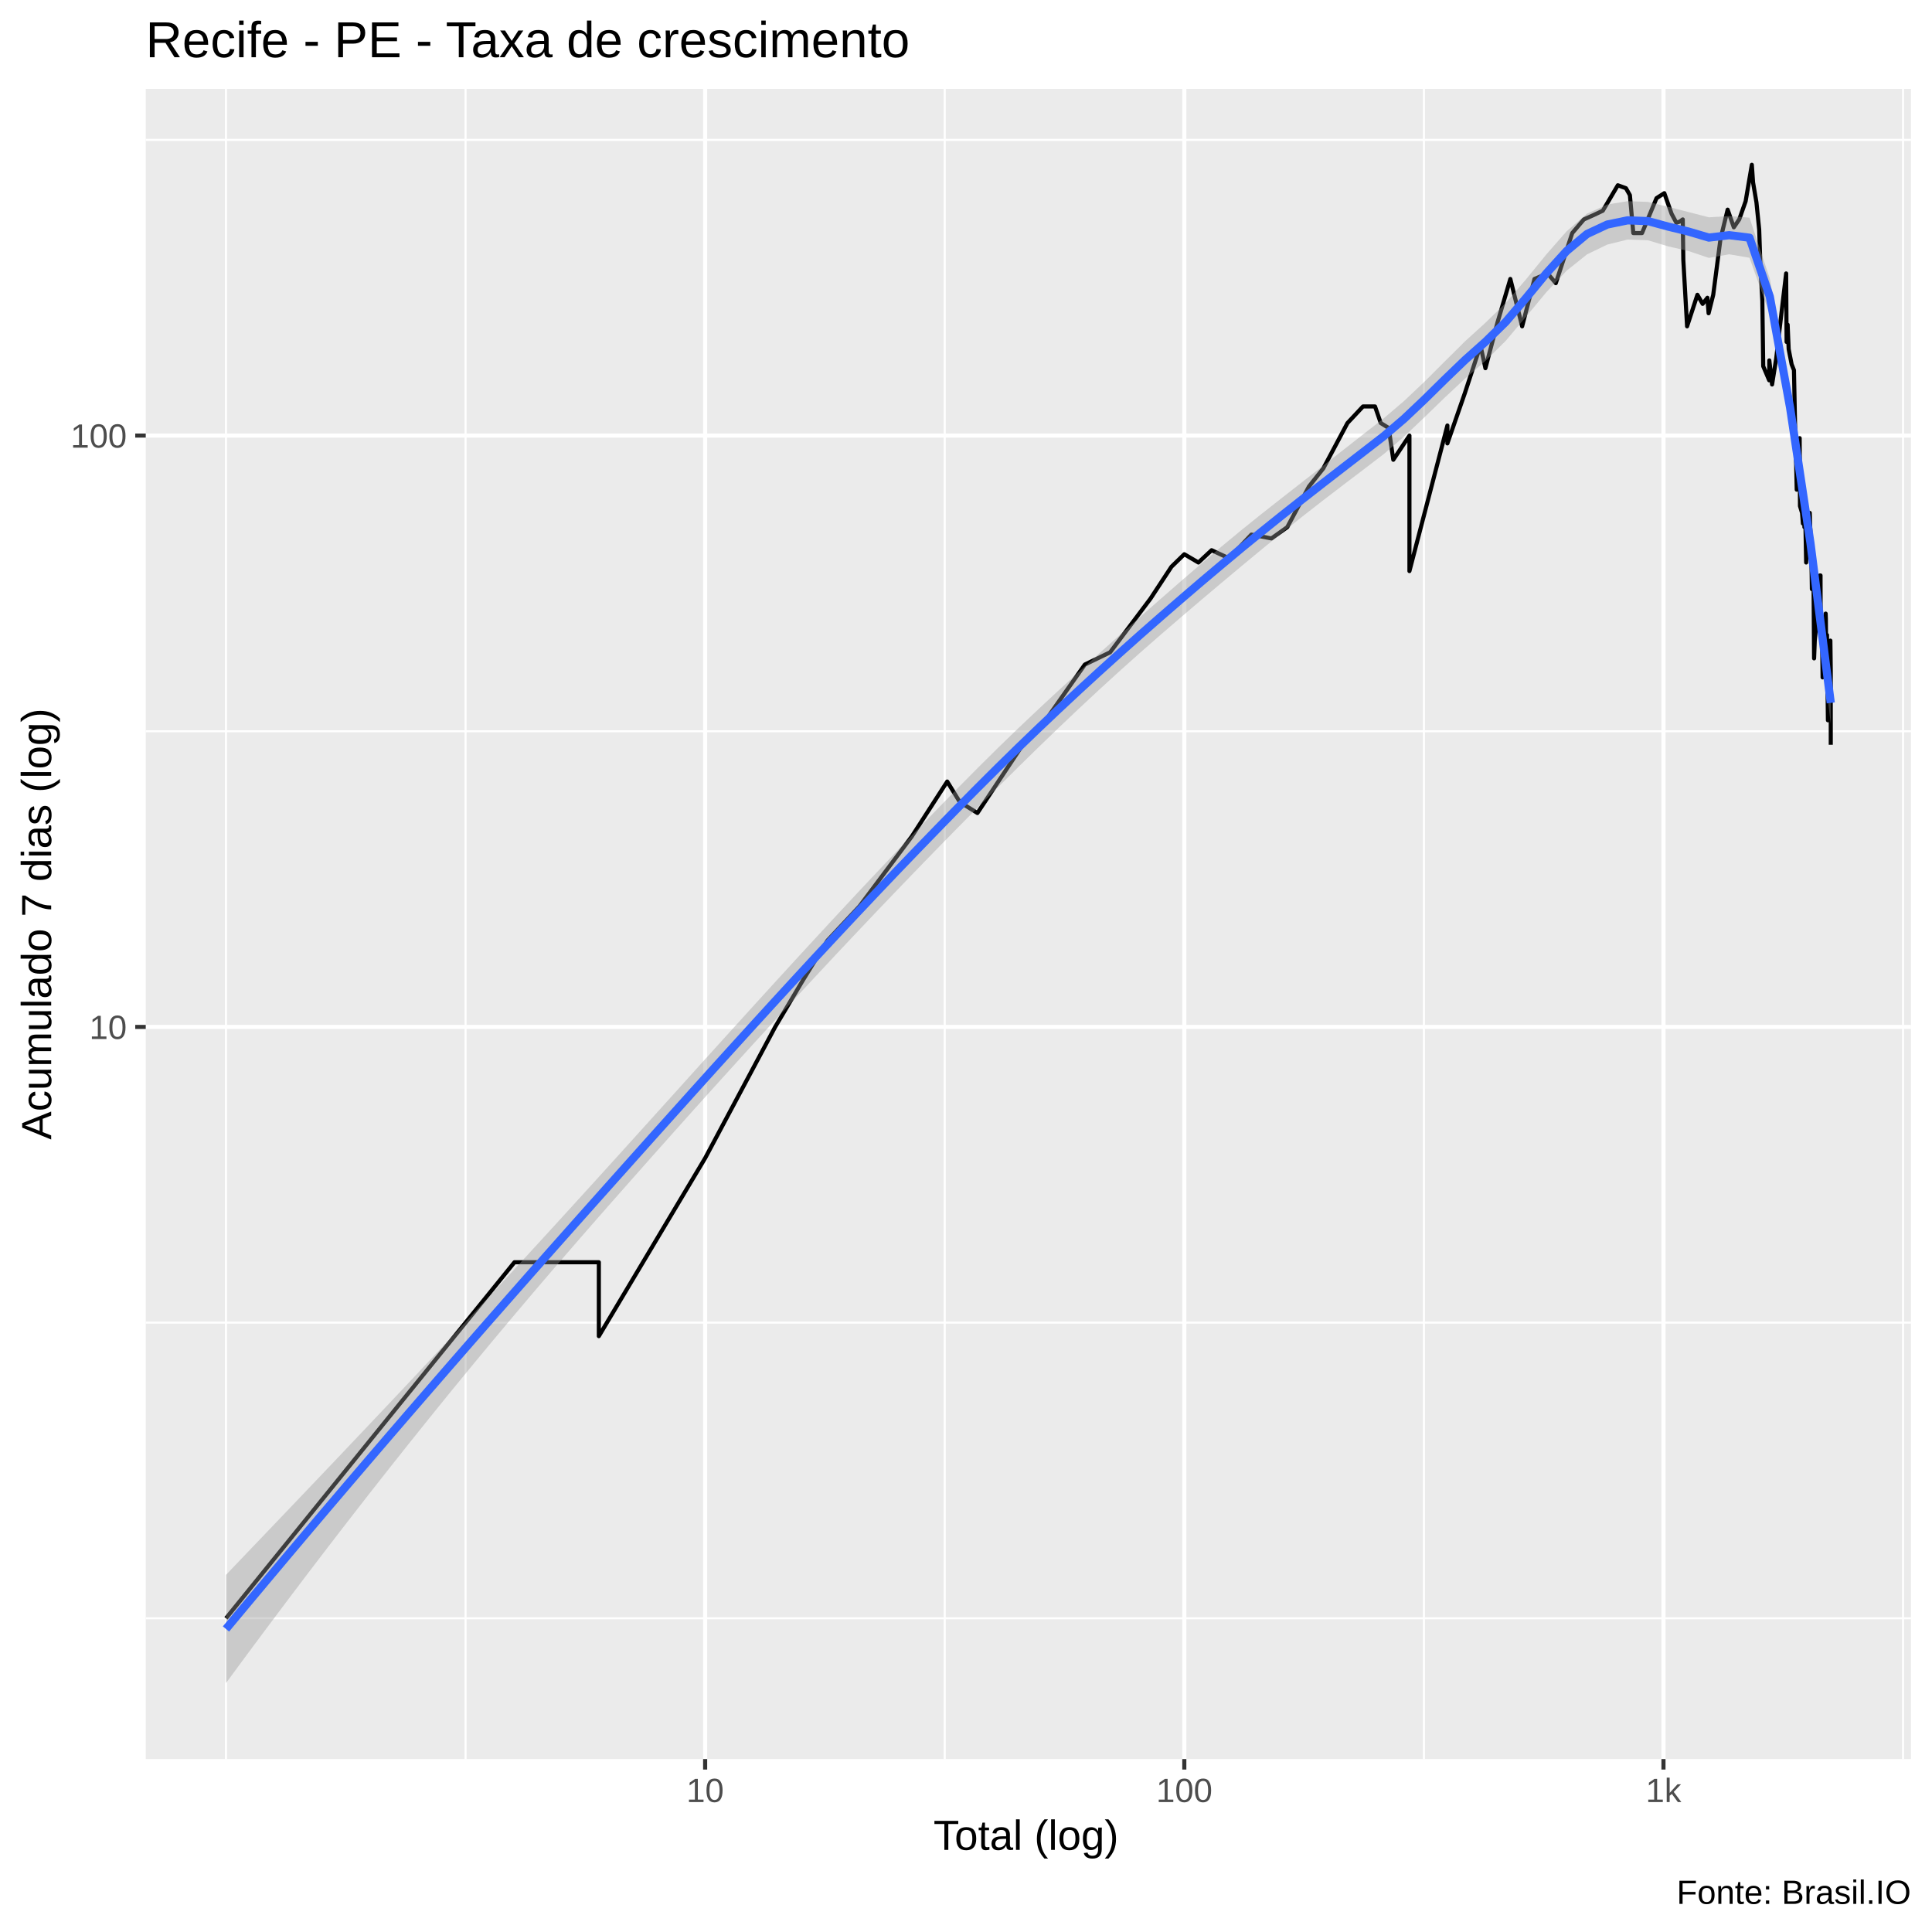
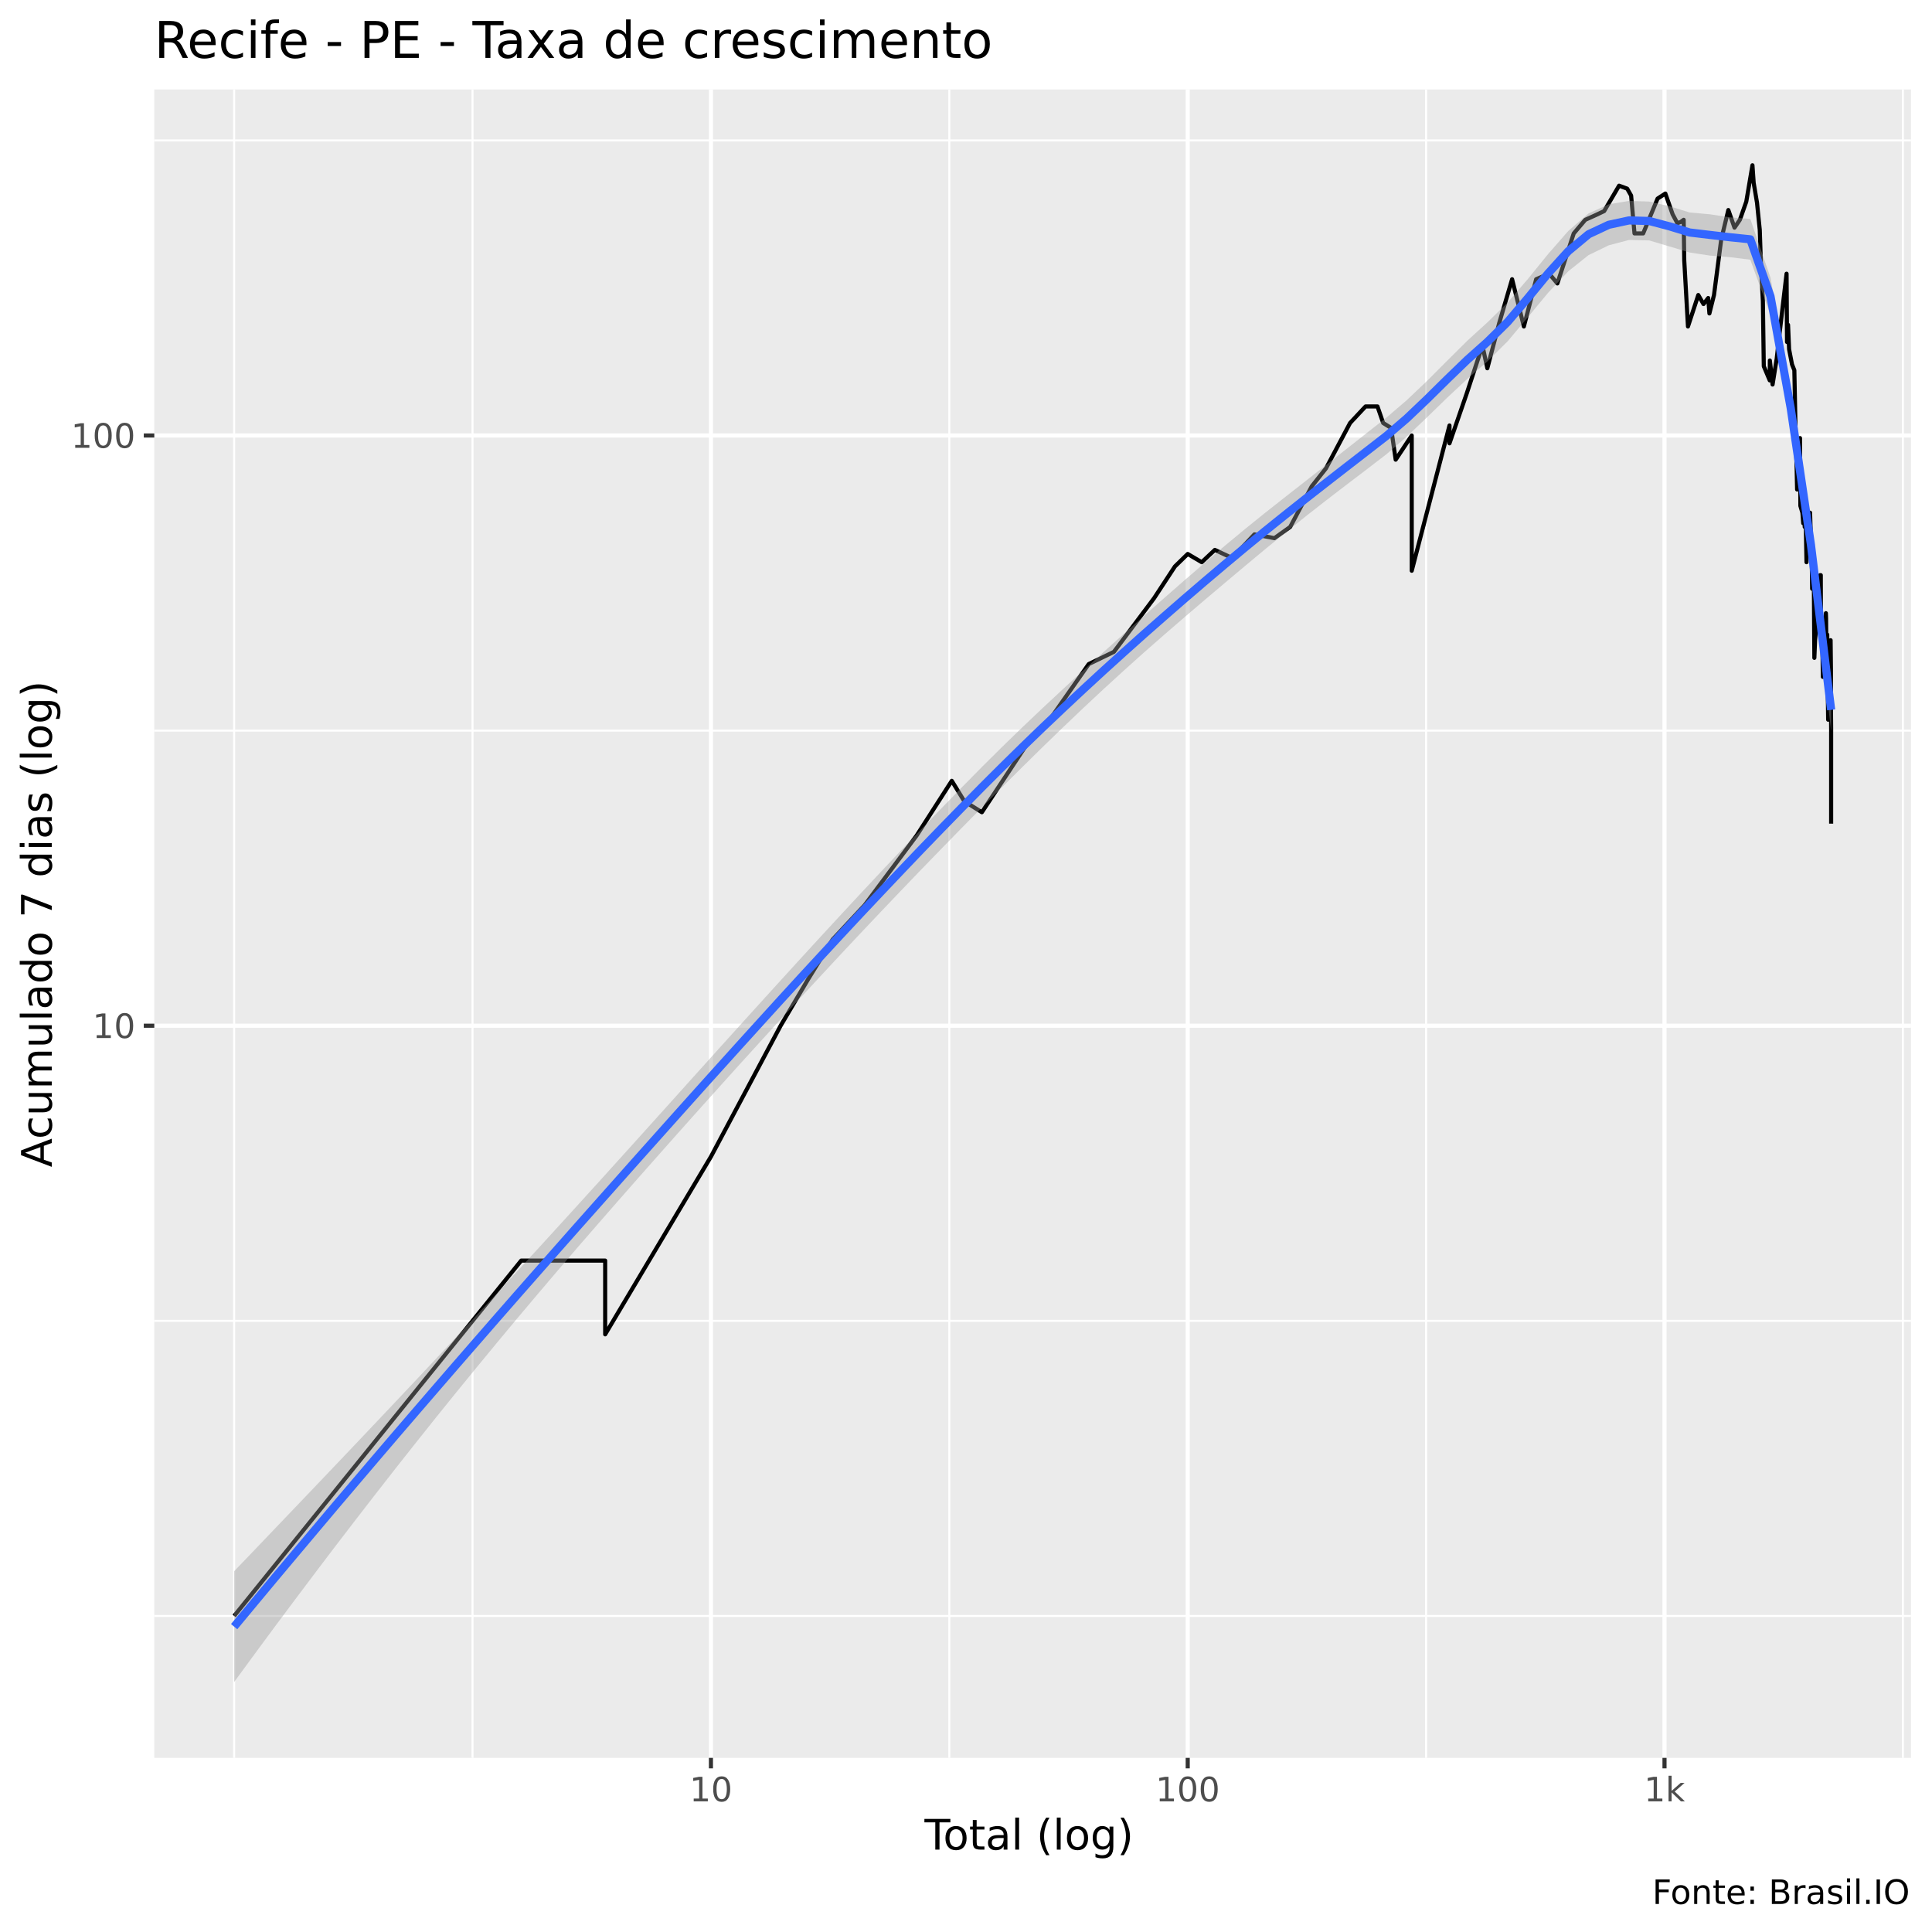
<svg xmlns="http://www.w3.org/2000/svg" viewBox="0 0 504.00 504.00">
  <defs>
    <style type="text/css">
    line, polyline, polygon, path, rect, circle {
      fill: none;
      stroke: #000000;
      stroke-linecap: round;
      stroke-linejoin: round;
      stroke-miterlimit: 10.00;
    }
  </style>
  </defs>
  <rect width="100%" height="100%" style="stroke: none; fill: #FFFFFF;" />
-   <rect x="-0" y="0.00" width="504.00" height="504.00" style="stroke-width: 1.07; stroke: #FFFFFF; fill: #FFFFFF;" />
+   <rect x="0" y="0.00" width="504.00" height="504.00" style="stroke-width: 1.07; stroke: #FFFFFF; fill: #FFFFFF;" />
  <defs>
-     <clipPath id="cpMzguMDJ8NDk4LjUyfDQ1OC44OHwyMy4xOQ==">
-       <rect x="38.02" y="23.19" width="460.50" height="435.69" />
+     <clipPath id="cpNDAuMjV8NDk4LjUyfDQ1OC41N3wyMy4zMw==">
+       <rect x="40.25" y="23.33" width="458.27" height="435.24" />
    </clipPath>
  </defs>
-   <rect x="38.02" y="23.19" width="460.50" height="435.69" style="stroke-width: 1.07; stroke: none; fill: #EBEBEB;" clip-path="url(#cpMzguMDJ8NDk4LjUyfDQ1OC44OHwyMy4xOQ==)" />
-   <polyline points="38.02,422.16 498.52,422.16 " style="stroke-width: 0.53; stroke: #FFFFFF; stroke-linecap: butt;" clip-path="url(#cpMzguMDJ8NDk4LjUyfDQ1OC44OHwyMy4xOQ==)" />
-   <polyline points="38.02,345.03 498.52,345.03 " style="stroke-width: 0.53; stroke: #FFFFFF; stroke-linecap: butt;" clip-path="url(#cpMzguMDJ8NDk4LjUyfDQ1OC44OHwyMy4xOQ==)" />
-   <polyline points="38.02,190.76 498.52,190.76 " style="stroke-width: 0.53; stroke: #FFFFFF; stroke-linecap: butt;" clip-path="url(#cpMzguMDJ8NDk4LjUyfDQ1OC44OHwyMy4xOQ==)" />
-   <polyline points="38.02,36.49 498.52,36.49 " style="stroke-width: 0.53; stroke: #FFFFFF; stroke-linecap: butt;" clip-path="url(#cpMzguMDJ8NDk4LjUyfDQ1OC44OHwyMy4xOQ==)" />
-   <polyline points="58.95,458.88 58.95,23.19 " style="stroke-width: 0.53; stroke: #FFFFFF; stroke-linecap: butt;" clip-path="url(#cpMzguMDJ8NDk4LjUyfDQ1OC44OHwyMy4xOQ==)" />
-   <polyline points="121.45,458.88 121.45,23.19 " style="stroke-width: 0.53; stroke: #FFFFFF; stroke-linecap: butt;" clip-path="url(#cpMzguMDJ8NDk4LjUyfDQ1OC44OHwyMy4xOQ==)" />
-   <polyline points="246.45,458.88 246.45,23.19 " style="stroke-width: 0.53; stroke: #FFFFFF; stroke-linecap: butt;" clip-path="url(#cpMzguMDJ8NDk4LjUyfDQ1OC44OHwyMy4xOQ==)" />
-   <polyline points="371.45,458.88 371.45,23.19 " style="stroke-width: 0.53; stroke: #FFFFFF; stroke-linecap: butt;" clip-path="url(#cpMzguMDJ8NDk4LjUyfDQ1OC44OHwyMy4xOQ==)" />
-   <polyline points="496.45,458.88 496.45,23.19 " style="stroke-width: 0.53; stroke: #FFFFFF; stroke-linecap: butt;" clip-path="url(#cpMzguMDJ8NDk4LjUyfDQ1OC44OHwyMy4xOQ==)" />
-   <polyline points="38.02,267.89 498.52,267.89 " style="stroke-width: 1.07; stroke: #FFFFFF; stroke-linecap: butt;" clip-path="url(#cpMzguMDJ8NDk4LjUyfDQ1OC44OHwyMy4xOQ==)" />
-   <polyline points="38.02,113.63 498.52,113.63 " style="stroke-width: 1.07; stroke: #FFFFFF; stroke-linecap: butt;" clip-path="url(#cpMzguMDJ8NDk4LjUyfDQ1OC44OHwyMy4xOQ==)" />
-   <polyline points="183.95,458.88 183.95,23.19 " style="stroke-width: 1.07; stroke: #FFFFFF; stroke-linecap: butt;" clip-path="url(#cpMzguMDJ8NDk4LjUyfDQ1OC44OHwyMy4xOQ==)" />
-   <polyline points="308.95,458.88 308.95,23.19 " style="stroke-width: 1.07; stroke: #FFFFFF; stroke-linecap: butt;" clip-path="url(#cpMzguMDJ8NDk4LjUyfDQ1OC44OHwyMy4xOQ==)" />
-   <polyline points="433.95,458.88 433.95,23.19 " style="stroke-width: 1.07; stroke: #FFFFFF; stroke-linecap: butt;" clip-path="url(#cpMzguMDJ8NDk4LjUyfDQ1OC44OHwyMy4xOQ==)" />
-   <polyline points="58.95,422.16 96.58,375.72 118.59,348.56 134.21,329.28 134.21,329.28 134.21,329.28 134.21,329.28 146.32,329.28 156.22,329.28 156.22,348.56 183.95,302.12 202.22,267.89 209.47,255.68 215.86,245.35 224.23,236.40 237.87,218.19 247.10,203.88 250.39,209.24 254.98,212.09 266.80,194.29 271.32,189.97 283.00,173.36 289.59,170.17 300.13,156.16 305.59,147.85 308.95,144.58 312.63,146.74 316.07,143.53 320.63,145.65 326.44,139.46 331.68,140.46 335.81,137.52 341.46,126.92 345.21,122.19 351.51,110.36 355.57,106.03 358.70,106.03 360.20,110.36 362.27,111.65 363.47,119.94 367.68,113.63 367.68,132.01 367.68,148.98 377.58,111.00 377.58,115.67 382.14,102.54 386.21,90.13 387.50,96.05 390.61,84.26 394.00,72.77 397.08,85.13 400.30,72.77 403.72,71.33 405.86,73.87 410.15,60.80 413.18,57.24 415.74,56.10 418.12,54.97 422.04,48.33 424.16,49.10 425.19,50.91 426.08,60.80 428.35,60.80 432.13,51.70 434.17,50.39 436.08,55.81 437.32,58.12 438.18,57.82 438.98,57.24 439.13,67.86 440.11,85.13 442.80,76.90 444.17,79.27 445.41,77.68 445.72,81.72 446.93,76.90 448.82,62.34 450.69,54.69 452.30,59.30 453.71,57.24 455.38,52.51 457.00,42.99 457.32,47.58 458.20,52.78 458.92,59.89 459.26,69.92 459.74,78.47 459.97,95.54 461.53,99.21 461.56,94.02 462.28,100.30 463.36,93.52 464.12,86.91 465.29,76.90 465.95,71.33 466.07,89.20 466.34,84.70 466.61,91.08 467.38,95.03 467.99,96.57 468.31,112.30 468.57,121.43 468.71,127.74 468.74,119.94 469.48,114.30 469.56,132.01 470.10,133.80 470.32,136.57 470.65,133.80 470.71,137.52 470.87,131.14 471.17,146.74 471.50,137.52 472.12,133.80 472.23,137.52 472.44,141.46 472.52,140.46 472.55,145.65 472.66,153.68 473.08,148.98 473.24,171.75 473.42,167.12 473.69,164.21 473.82,161.42 473.87,160.07 474.10,153.68 474.46,156.16 474.75,150.12 474.92,150.12 474.95,161.42 475.00,165.65 475.08,164.21 475.31,164.21 475.46,176.71 475.79,173.36 476.04,168.63 476.19,161.42 476.26,160.07 476.31,161.42 476.38,170.17 476.61,165.65 476.73,178.45 476.85,187.90 477.10,180.24 477.15,182.07 477.25,178.45 477.49,167.12 477.59,175.02 477.59,183.96 477.59,194.29 " style="stroke-width: 1.07; stroke-linecap: butt;" clip-path="url(#cpMzguMDJ8NDk4LjUyfDQ1OC44OHwyMy4xOQ==)" />
-   <polygon points="58.95,410.84 64.25,405.29 69.55,399.75 74.85,394.20 80.15,388.64 85.45,383.08 90.75,377.50 96.05,371.91 101.35,366.31 106.65,360.69 111.95,355.04 117.24,349.38 122.54,343.69 127.84,337.98 133.14,332.25 138.44,326.49 143.74,320.71 149.04,314.90 154.34,309.08 159.64,303.24 164.94,297.38 170.24,291.51 175.54,285.64 180.83,279.77 186.13,273.90 191.43,268.05 196.73,262.21 202.03,256.39 207.33,250.60 212.63,244.84 217.93,239.11 223.23,233.42 228.53,227.78 233.83,222.18 239.13,216.63 244.43,211.15 249.72,205.72 255.02,200.37 260.32,195.12 265.62,189.99 270.92,184.98 276.22,180.05 281.52,175.20 286.82,170.40 292.12,165.65 297.42,160.95 302.72,156.28 308.02,151.66 313.31,147.11 318.61,142.62 323.91,138.23 329.21,133.98 334.51,129.81 339.81,125.67 345.11,121.54 350.41,117.38 355.71,113.23 361.01,109.10 366.31,104.57 371.61,99.56 376.90,94.28 382.20,89.02 387.50,84.20 392.80,79.03 398.10,72.86 403.40,66.36 408.70,60.32 414.00,55.74 419.30,53.34 424.60,52.48 429.90,52.67 435.20,53.96 440.49,55.32 445.79,56.69 451.09,56.36 456.39,56.78 461.69,72.68 466.99,102.16 472.29,138.46 477.59,177.90 477.59,188.81 472.29,144.80 466.99,110.66 461.69,82.07 456.39,67.24 451.09,66.34 445.79,67.28 440.49,65.49 435.20,64.28 429.90,62.68 424.60,62.49 419.30,63.80 414.00,66.36 408.70,70.60 403.40,76.23 398.10,82.61 392.80,88.91 387.50,94.15 382.20,98.75 376.90,103.71 371.61,108.84 366.31,113.87 361.01,118.43 355.71,122.49 350.41,126.51 345.11,130.57 339.81,134.70 334.51,138.93 329.21,143.26 323.91,147.65 318.61,152.09 313.31,156.56 308.02,161.07 302.72,165.64 297.42,170.28 292.12,175.02 286.82,179.85 281.52,184.79 276.22,189.82 270.92,194.93 265.62,200.12 260.32,205.38 255.02,210.69 249.72,216.05 244.43,221.45 239.13,226.91 233.83,232.41 228.53,237.95 223.23,243.54 217.93,249.17 212.63,254.85 207.33,260.56 202.03,266.31 196.73,272.10 191.43,277.93 186.13,283.78 180.83,289.67 175.54,295.59 170.24,301.54 164.94,307.52 159.64,313.52 154.34,319.56 149.04,325.65 143.74,331.79 138.44,338.00 133.14,344.27 127.84,350.60 122.54,357.00 117.24,363.47 111.95,370.01 106.65,376.62 101.35,383.30 96.05,390.04 90.75,396.85 85.45,403.73 80.15,410.67 74.85,417.68 69.55,424.75 64.25,431.88 58.95,439.07 " style="stroke-width: 0.00; stroke: none; fill: #999999; fill-opacity: 0.40;" clip-path="url(#cpMzguMDJ8NDk4LjUyfDQ1OC44OHwyMy4xOQ==)" />
-   <polyline points="58.95,410.84 64.25,405.29 69.55,399.75 74.85,394.20 80.15,388.64 85.45,383.08 90.75,377.50 96.05,371.91 101.35,366.31 106.65,360.69 111.95,355.04 117.24,349.38 122.54,343.69 127.84,337.98 133.14,332.25 138.44,326.49 143.74,320.71 149.04,314.90 154.34,309.08 159.64,303.24 164.94,297.38 170.24,291.51 175.54,285.64 180.83,279.77 186.13,273.90 191.43,268.05 196.73,262.21 202.03,256.39 207.33,250.60 212.63,244.84 217.93,239.11 223.23,233.42 228.53,227.78 233.83,222.18 239.13,216.63 244.43,211.15 249.72,205.72 255.02,200.37 260.32,195.12 265.62,189.99 270.92,184.98 276.22,180.05 281.52,175.20 286.82,170.40 292.12,165.65 297.42,160.95 302.72,156.28 308.02,151.66 313.31,147.11 318.61,142.62 323.91,138.23 329.21,133.98 334.51,129.81 339.81,125.67 345.11,121.54 350.41,117.38 355.71,113.23 361.01,109.10 366.31,104.57 371.61,99.56 376.90,94.28 382.20,89.02 387.50,84.20 392.80,79.03 398.10,72.86 403.40,66.36 408.70,60.32 414.00,55.74 419.30,53.34 424.60,52.48 429.90,52.67 435.20,53.96 440.49,55.32 445.79,56.69 451.09,56.36 456.39,56.78 461.69,72.68 466.99,102.16 472.29,138.46 477.59,177.90 " style="stroke-width: 2.13; stroke: none;" clip-path="url(#cpMzguMDJ8NDk4LjUyfDQ1OC44OHwyMy4xOQ==)" />
-   <polyline points="477.59,188.81 472.29,144.80 466.99,110.66 461.69,82.07 456.39,67.24 451.09,66.34 445.79,67.28 440.49,65.49 435.20,64.28 429.90,62.68 424.60,62.49 419.30,63.80 414.00,66.36 408.70,70.60 403.40,76.23 398.10,82.61 392.80,88.91 387.50,94.15 382.20,98.75 376.90,103.71 371.61,108.84 366.31,113.87 361.01,118.43 355.71,122.49 350.41,126.51 345.11,130.57 339.81,134.70 334.51,138.93 329.21,143.26 323.91,147.65 318.61,152.09 313.31,156.56 308.02,161.07 302.72,165.64 297.42,170.28 292.12,175.02 286.82,179.85 281.52,184.79 276.22,189.82 270.92,194.93 265.62,200.12 260.32,205.38 255.02,210.69 249.72,216.05 244.43,221.45 239.13,226.91 233.83,232.41 228.53,237.95 223.23,243.54 217.93,249.17 212.63,254.85 207.33,260.56 202.03,266.31 196.73,272.10 191.43,277.93 186.13,283.78 180.83,289.67 175.54,295.59 170.24,301.54 164.94,307.52 159.64,313.52 154.34,319.56 149.04,325.65 143.74,331.79 138.44,338.00 133.14,344.27 127.84,350.60 122.54,357.00 117.24,363.47 111.95,370.01 106.65,376.62 101.35,383.30 96.05,390.04 90.75,396.85 85.45,403.73 80.15,410.67 74.85,417.68 69.55,424.75 64.25,431.88 58.95,439.07 " style="stroke-width: 2.13; stroke: none;" clip-path="url(#cpMzguMDJ8NDk4LjUyfDQ1OC44OHwyMy4xOQ==)" />
-   <polyline points="58.95,424.95 64.25,418.59 69.55,412.25 74.85,405.94 80.15,399.66 85.45,393.40 90.75,387.18 96.05,380.98 101.35,374.80 106.65,368.65 111.95,362.53 117.24,356.43 122.54,350.35 127.84,344.29 133.14,338.26 138.44,332.24 143.74,326.25 149.04,320.28 154.34,314.32 159.64,308.38 164.94,302.45 170.24,296.52 175.54,290.61 180.83,284.72 186.13,278.84 191.43,272.99 196.73,267.16 202.03,261.35 207.33,255.58 212.63,249.84 217.93,244.14 223.23,238.48 228.53,232.86 233.83,227.29 239.13,221.77 244.43,216.30 249.72,210.88 255.02,205.53 260.32,200.25 265.62,195.06 270.92,189.96 276.22,184.93 281.52,179.99 286.82,175.13 292.12,170.34 297.42,165.61 302.72,160.96 308.02,156.37 313.31,151.83 318.61,147.36 323.91,142.94 329.21,138.62 334.51,134.37 339.81,130.19 345.11,126.05 350.41,121.95 355.71,117.86 361.01,113.76 366.31,109.22 371.61,104.20 376.90,98.99 382.20,93.89 387.50,89.17 392.80,83.97 398.10,77.74 403.40,71.30 408.70,65.46 414.00,61.05 419.30,58.57 424.60,57.48 429.90,57.68 435.20,59.12 440.49,60.41 445.79,61.98 451.09,61.35 456.39,62.01 461.69,77.37 466.99,106.41 472.29,141.63 477.59,183.36 " style="stroke-width: 2.13; stroke: #3366FF; stroke-linecap: butt;" clip-path="url(#cpMzguMDJ8NDk4LjUyfDQ1OC44OHwyMy4xOQ==)" />
+   <rect x="40.25" y="23.33" width="458.27" height="435.24" style="stroke-width: 1.07; stroke: none; fill: #EBEBEB;" clip-path="url(#cpNDAuMjV8NDk4LjUyfDQ1OC41N3wyMy4zMw==)" />
+   <polyline points="40.25,421.55 498.52,421.55 " style="stroke-width: 0.53; stroke: #FFFFFF; stroke-linecap: butt;" clip-path="url(#cpNDAuMjV8NDk4LjUyfDQ1OC41N3wyMy4zMw==)" />
+   <polyline points="40.25,344.57 498.52,344.57 " style="stroke-width: 0.53; stroke: #FFFFFF; stroke-linecap: butt;" clip-path="url(#cpNDAuMjV8NDk4LjUyfDQ1OC41N3wyMy4zMw==)" />
+   <polyline points="40.25,190.60 498.52,190.60 " style="stroke-width: 0.53; stroke: #FFFFFF; stroke-linecap: butt;" clip-path="url(#cpNDAuMjV8NDk4LjUyfDQ1OC41N3wyMy4zMw==)" />
+   <polyline points="40.25,36.63 498.52,36.63 " style="stroke-width: 0.53; stroke: #FFFFFF; stroke-linecap: butt;" clip-path="url(#cpNDAuMjV8NDk4LjUyfDQ1OC41N3wyMy4zMw==)" />
+   <polyline points="61.08,458.57 61.08,23.33 " style="stroke-width: 0.53; stroke: #FFFFFF; stroke-linecap: butt;" clip-path="url(#cpNDAuMjV8NDk4LjUyfDQ1OC41N3wyMy4zMw==)" />
+   <polyline points="123.27,458.57 123.27,23.33 " style="stroke-width: 0.53; stroke: #FFFFFF; stroke-linecap: butt;" clip-path="url(#cpNDAuMjV8NDk4LjUyfDQ1OC41N3wyMy4zMw==)" />
+   <polyline points="247.65,458.57 247.65,23.33 " style="stroke-width: 0.53; stroke: #FFFFFF; stroke-linecap: butt;" clip-path="url(#cpNDAuMjV8NDk4LjUyfDQ1OC41N3wyMy4zMw==)" />
+   <polyline points="372.03,458.57 372.03,23.33 " style="stroke-width: 0.53; stroke: #FFFFFF; stroke-linecap: butt;" clip-path="url(#cpNDAuMjV8NDk4LjUyfDQ1OC41N3wyMy4zMw==)" />
+   <polyline points="496.41,458.57 496.41,23.33 " style="stroke-width: 0.53; stroke: #FFFFFF; stroke-linecap: butt;" clip-path="url(#cpNDAuMjV8NDk4LjUyfDQ1OC41N3wyMy4zMw==)" />
+   <polyline points="40.25,267.58 498.52,267.58 " style="stroke-width: 1.07; stroke: #FFFFFF; stroke-linecap: butt;" clip-path="url(#cpNDAuMjV8NDk4LjUyfDQ1OC41N3wyMy4zMw==)" />
+   <polyline points="40.25,113.61 498.52,113.61 " style="stroke-width: 1.07; stroke: #FFFFFF; stroke-linecap: butt;" clip-path="url(#cpNDAuMjV8NDk4LjUyfDQ1OC41N3wyMy4zMw==)" />
+   <polyline points="185.46,458.57 185.46,23.33 " style="stroke-width: 1.07; stroke: #FFFFFF; stroke-linecap: butt;" clip-path="url(#cpNDAuMjV8NDk4LjUyfDQ1OC41N3wyMy4zMw==)" />
+   <polyline points="309.84,458.57 309.84,23.33 " style="stroke-width: 1.07; stroke: #FFFFFF; stroke-linecap: butt;" clip-path="url(#cpNDAuMjV8NDk4LjUyfDQ1OC41N3wyMy4zMw==)" />
+   <polyline points="434.22,458.57 434.22,23.33 " style="stroke-width: 1.07; stroke: #FFFFFF; stroke-linecap: butt;" clip-path="url(#cpNDAuMjV8NDk4LjUyfDQ1OC41N3wyMy4zMw==)" />
+   <polyline points="61.08,421.55 98.53,375.20 120.43,348.09 135.97,328.85 135.97,328.85 135.97,328.85 135.97,328.85 148.02,328.85 157.87,328.85 157.87,348.09 185.46,301.74 203.64,267.58 210.85,255.39 217.21,245.08 225.54,236.15 239.12,217.97 248.29,203.69 251.57,209.04 256.14,211.89 267.90,194.12 272.40,189.80 284.02,173.23 290.58,170.05 301.06,156.06 306.50,147.77 309.84,144.51 313.50,146.66 316.92,143.45 321.46,145.58 327.24,139.40 332.46,140.39 336.57,137.46 342.19,126.88 345.92,122.16 352.19,110.35 356.23,106.03 359.34,106.03 360.83,110.35 362.89,111.63 364.09,119.92 368.28,113.61 368.28,131.96 368.28,148.89 378.13,110.99 378.13,115.65 382.66,102.54 386.72,90.16 388.00,96.07 391.09,84.31 394.46,72.84 397.53,85.17 400.74,72.84 404.14,71.40 406.27,73.94 410.54,60.89 413.55,57.34 416.10,56.19 418.47,55.07 422.37,48.44 424.48,49.21 425.51,51.02 426.39,60.89 428.65,60.89 432.41,51.81 434.44,50.49 436.34,55.91 437.57,58.21 438.43,57.92 439.22,57.34 439.37,67.93 440.34,85.17 443.03,76.96 444.39,79.32 445.62,77.74 445.93,81.77 447.13,76.96 449.02,62.43 450.87,54.79 452.48,59.39 453.88,57.34 455.55,52.61 457.16,43.11 457.48,47.69 458.35,52.88 459.07,59.98 459.41,69.99 459.88,78.52 460.12,95.55 461.67,99.23 461.70,94.04 462.41,100.31 463.49,93.54 464.24,86.95 465.40,76.96 466.06,71.40 466.18,89.23 466.45,84.74 466.72,91.11 467.48,95.05 468.09,96.58 468.41,112.29 468.67,121.40 468.81,127.70 468.84,119.92 469.57,114.28 469.66,131.96 470.19,133.75 470.41,136.51 470.74,133.75 470.79,137.46 470.96,131.09 471.26,146.66 471.58,137.46 472.20,133.75 472.31,137.46 472.52,141.40 472.60,140.39 472.63,145.58 472.73,153.59 473.16,148.89 473.31,171.62 473.50,167.01 473.76,164.10 473.89,161.31 473.94,159.96 474.17,153.59 474.53,156.06 474.81,150.04 474.99,150.04 475.02,161.31 475.07,165.54 475.14,164.10 475.37,164.10 475.52,176.57 475.85,173.23 476.10,168.51 476.25,161.31 476.32,159.96 476.37,161.31 476.44,170.05 476.67,165.54 476.79,178.31 476.91,187.75 477.16,180.10 477.20,181.93 477.30,178.31 477.55,167.01 477.64,174.88 477.64,183.81 477.69,189.80 477.69,214.86 " style="stroke-width: 1.07; stroke-linecap: butt;" clip-path="url(#cpNDAuMjV8NDk4LjUyfDQ1OC41N3wyMy4zMw==)" />
+   <polygon points="61.08,409.89 66.36,404.38 71.63,398.86 76.91,393.34 82.18,387.82 87.45,382.28 92.73,376.73 98.00,371.17 103.27,365.59 108.55,359.99 113.82,354.37 119.09,348.73 124.37,343.06 129.64,337.37 134.91,331.65 140.19,325.91 145.46,320.14 150.73,314.35 156.01,308.54 161.28,302.71 166.55,296.87 171.83,291.01 177.10,285.15 182.37,279.29 187.65,273.43 192.92,267.59 198.20,261.76 203.47,255.96 208.74,250.18 214.02,244.42 219.29,238.71 224.56,233.03 229.84,227.39 235.11,221.80 240.38,216.27 245.66,210.79 250.93,205.38 256.20,200.03 261.48,194.79 266.75,189.68 272.02,184.68 277.30,179.76 282.57,174.92 287.84,170.14 293.12,165.40 298.39,160.70 303.67,156.04 308.94,151.43 314.21,146.88 319.49,142.40 324.76,138.03 330.03,133.78 335.31,129.62 340.58,125.50 345.85,121.36 351.13,117.22 356.40,113.07 361.67,108.94 366.95,104.42 372.22,99.42 377.49,94.14 382.77,88.89 388.04,84.08 393.31,78.91 398.59,72.76 403.86,66.26 409.13,60.24 414.41,55.67 419.68,53.29 424.96,52.41 430.23,52.58 435.50,53.80 440.78,55.43 446.05,55.90 451.32,56.70 456.60,57.11 461.87,72.44 467.14,102.03 472.42,138.80 477.69,179.61 477.69,190.74 472.42,145.42 467.14,110.87 461.87,82.17 456.60,67.75 451.32,67.09 446.05,66.67 440.78,65.87 435.50,64.29 430.23,62.72 424.96,62.60 419.68,63.99 414.41,66.55 409.13,70.76 403.86,76.37 398.59,82.73 393.31,89.02 388.04,94.26 382.77,98.85 377.49,103.79 372.22,108.91 366.95,113.94 361.67,118.50 356.40,122.55 351.13,126.56 345.85,130.61 340.58,134.73 335.31,138.96 330.03,143.28 324.76,147.67 319.49,152.10 314.21,156.56 308.94,161.06 303.67,165.62 298.39,170.25 293.12,174.98 287.84,179.81 282.57,184.73 277.30,189.75 272.02,194.86 266.75,200.05 261.48,205.29 256.20,210.59 250.93,215.94 245.66,221.34 240.38,226.78 235.11,232.27 229.84,237.80 224.56,243.38 219.29,249.00 214.02,254.67 208.74,260.37 203.47,266.11 198.20,271.89 192.92,277.70 187.65,283.55 182.37,289.43 177.10,295.33 171.83,301.27 166.55,307.24 161.28,313.24 156.01,319.27 150.73,325.35 145.46,331.49 140.19,337.69 134.91,343.95 129.64,350.28 124.37,356.68 119.09,363.15 113.82,369.68 108.55,376.29 103.27,382.97 98.00,389.72 92.73,396.53 87.45,403.41 82.18,410.36 76.91,417.37 71.63,424.44 66.36,431.58 61.08,438.79 " style="stroke-width: 0.00; stroke: none; fill: #999999; fill-opacity: 0.40;" clip-path="url(#cpNDAuMjV8NDk4LjUyfDQ1OC41N3wyMy4zMw==)" />
+   <polyline points="61.08,409.89 66.36,404.38 71.63,398.86 76.91,393.34 82.18,387.82 87.45,382.28 92.73,376.73 98.00,371.17 103.27,365.59 108.55,359.99 113.82,354.37 119.09,348.73 124.37,343.06 129.64,337.37 134.91,331.65 140.19,325.91 145.46,320.14 150.73,314.35 156.01,308.54 161.28,302.71 166.55,296.87 171.83,291.01 177.10,285.15 182.37,279.29 187.65,273.43 192.92,267.59 198.20,261.76 203.47,255.96 208.74,250.18 214.02,244.42 219.29,238.71 224.56,233.03 229.84,227.39 235.11,221.80 240.38,216.27 245.66,210.79 250.93,205.38 256.20,200.03 261.48,194.79 266.75,189.68 272.02,184.68 277.30,179.76 282.57,174.92 287.84,170.14 293.12,165.40 298.39,160.70 303.67,156.04 308.94,151.43 314.21,146.88 319.49,142.40 324.76,138.03 330.03,133.78 335.31,129.62 340.58,125.50 345.85,121.36 351.13,117.22 356.40,113.07 361.67,108.94 366.95,104.42 372.22,99.42 377.49,94.14 382.77,88.89 388.04,84.08 393.31,78.91 398.59,72.76 403.86,66.26 409.13,60.24 414.41,55.67 419.68,53.29 424.96,52.41 430.23,52.58 435.50,53.80 440.78,55.43 446.05,55.90 451.32,56.70 456.60,57.11 461.87,72.44 467.14,102.03 472.42,138.80 477.69,179.61 " style="stroke-width: 2.13; stroke: none;" clip-path="url(#cpNDAuMjV8NDk4LjUyfDQ1OC41N3wyMy4zMw==)" />
+   <polyline points="477.69,190.74 472.42,145.42 467.14,110.87 461.87,82.17 456.60,67.75 451.32,67.09 446.05,66.67 440.78,65.87 435.50,64.29 430.23,62.72 424.96,62.60 419.68,63.99 414.41,66.55 409.13,70.76 403.86,76.37 398.59,82.73 393.31,89.02 388.04,94.26 382.77,98.85 377.49,103.79 372.22,108.91 366.95,113.94 361.67,118.50 356.40,122.55 351.13,126.56 345.85,130.61 340.58,134.73 335.31,138.96 330.03,143.28 324.76,147.67 319.49,152.10 314.21,156.56 308.94,161.06 303.67,165.62 298.39,170.25 293.12,174.98 287.84,179.81 282.57,184.73 277.30,189.75 272.02,194.86 266.75,200.05 261.48,205.29 256.20,210.59 250.93,215.94 245.66,221.34 240.38,226.78 235.11,232.27 229.84,237.80 224.56,243.38 219.29,249.00 214.02,254.67 208.74,260.37 203.47,266.11 198.20,271.89 192.92,277.70 187.65,283.55 182.37,289.43 177.10,295.33 171.83,301.27 166.55,307.24 161.28,313.24 156.01,319.27 150.73,325.35 145.46,331.49 140.19,337.69 134.91,343.95 129.64,350.28 124.37,356.68 119.09,363.15 113.82,369.68 108.55,376.29 103.27,382.97 98.00,389.72 92.73,396.53 87.45,403.41 82.18,410.36 76.91,417.37 71.63,424.44 66.36,431.58 61.08,438.79 " style="stroke-width: 2.13; stroke: none;" clip-path="url(#cpNDAuMjV8NDk4LjUyfDQ1OC41N3wyMy4zMw==)" />
+   <polyline points="61.08,424.34 66.36,417.98 71.63,411.65 76.91,405.36 82.18,399.09 87.45,392.84 92.73,386.63 98.00,380.44 103.27,374.28 108.55,368.14 113.82,362.03 119.09,355.94 124.37,349.87 129.64,343.82 134.91,337.80 140.19,331.80 145.46,325.81 150.73,319.85 156.01,313.91 161.28,307.98 166.55,302.05 171.83,296.14 177.10,290.24 182.37,284.36 187.65,278.49 192.92,272.65 198.20,266.83 203.47,261.03 208.74,255.27 214.02,249.55 219.29,243.85 224.56,238.20 229.84,232.60 235.11,227.04 240.38,221.52 245.66,216.06 250.93,210.66 256.20,205.31 261.48,200.04 266.75,194.86 272.02,189.77 277.30,184.76 282.57,179.83 287.84,174.97 293.12,170.19 298.39,165.47 303.67,160.83 308.94,156.24 314.21,151.72 319.49,147.25 324.76,142.85 330.03,138.53 335.31,134.29 340.58,130.11 345.85,125.99 351.13,121.89 356.40,117.81 361.67,113.72 366.95,109.18 372.22,104.17 377.49,98.97 382.77,93.87 388.04,89.17 393.31,83.97 398.59,77.74 403.86,71.32 409.13,65.50 414.41,61.11 419.68,58.64 424.96,57.50 430.23,57.65 435.50,59.04 440.78,60.65 446.05,61.28 451.32,61.89 456.60,62.43 461.87,77.31 467.14,106.45 472.42,142.11 477.69,185.18 " style="stroke-width: 2.13; stroke: #3366FF; stroke-linecap: butt;" clip-path="url(#cpNDAuMjV8NDk4LjUyfDQ1OC41N3wyMy4zMw==)" />
  <defs>
    <clipPath id="cpMC4wMHw1MDQuMDB8NTA0LjAwfDAuMDA=">
      <rect x="0.00" y="0.00" width="504.00" height="504.00" />
    </clipPath>
  </defs>
  <g clip-path="url(#cpMC4wMHw1MDQuMDB8NTA0LjAwfDAuMDA=)">
-     <text x="23.30" y="271.04" style="font-size: 8.80px; fill: #4D4D4D; font-family: Arial;" textLength="9.79px" lengthAdjust="spacingAndGlyphs">10</text>
+     <text x="24.13" y="270.79" style="font-size: 8.80px; fill: #4D4D4D; font-family: DejaVu Sans;" textLength="11.20px" lengthAdjust="spacingAndGlyphs">10</text>
  </g>
  <g clip-path="url(#cpMC4wMHw1MDQuMDB8NTA0LjAwfDAuMDA=)">
-     <text x="18.41" y="116.78" style="font-size: 8.80px; fill: #4D4D4D; font-family: Arial;" textLength="14.68px" lengthAdjust="spacingAndGlyphs">100</text>
+     <text x="18.53" y="116.82" style="font-size: 8.80px; fill: #4D4D4D; font-family: DejaVu Sans;" textLength="16.80px" lengthAdjust="spacingAndGlyphs">100</text>
  </g>
-   <polyline points="35.28,267.89 38.02,267.89 " style="stroke-width: 1.07; stroke: #333333; stroke-linecap: butt;" clip-path="url(#cpMC4wMHw1MDQuMDB8NTA0LjAwfDAuMDA=)" />
-   <polyline points="35.28,113.63 38.02,113.63 " style="stroke-width: 1.07; stroke: #333333; stroke-linecap: butt;" clip-path="url(#cpMC4wMHw1MDQuMDB8NTA0LjAwfDAuMDA=)" />
-   <polyline points="183.95,461.62 183.95,458.88 " style="stroke-width: 1.07; stroke: #333333; stroke-linecap: butt;" clip-path="url(#cpMC4wMHw1MDQuMDB8NTA0LjAwfDAuMDA=)" />
-   <polyline points="308.95,461.62 308.95,458.88 " style="stroke-width: 1.07; stroke: #333333; stroke-linecap: butt;" clip-path="url(#cpMC4wMHw1MDQuMDB8NTA0LjAwfDAuMDA=)" />
-   <polyline points="433.95,461.62 433.95,458.88 " style="stroke-width: 1.07; stroke: #333333; stroke-linecap: butt;" clip-path="url(#cpMC4wMHw1MDQuMDB8NTA0LjAwfDAuMDA=)" />
+   <polyline points="37.51,267.58 40.25,267.58 " style="stroke-width: 1.07; stroke: #333333; stroke-linecap: butt;" clip-path="url(#cpMC4wMHw1MDQuMDB8NTA0LjAwfDAuMDA=)" />
+   <polyline points="37.51,113.61 40.25,113.61 " style="stroke-width: 1.07; stroke: #333333; stroke-linecap: butt;" clip-path="url(#cpMC4wMHw1MDQuMDB8NTA0LjAwfDAuMDA=)" />
+   <polyline points="185.46,461.31 185.46,458.57 " style="stroke-width: 1.07; stroke: #333333; stroke-linecap: butt;" clip-path="url(#cpMC4wMHw1MDQuMDB8NTA0LjAwfDAuMDA=)" />
+   <polyline points="309.84,461.31 309.84,458.57 " style="stroke-width: 1.07; stroke: #333333; stroke-linecap: butt;" clip-path="url(#cpMC4wMHw1MDQuMDB8NTA0LjAwfDAuMDA=)" />
+   <polyline points="434.22,461.31 434.22,458.57 " style="stroke-width: 1.07; stroke: #333333; stroke-linecap: butt;" clip-path="url(#cpMC4wMHw1MDQuMDB8NTA0LjAwfDAuMDA=)" />
  <g clip-path="url(#cpMC4wMHw1MDQuMDB8NTA0LjAwfDAuMDA=)">
-     <text x="179.06" y="470.11" style="font-size: 8.80px; fill: #4D4D4D; font-family: Arial;" textLength="9.79px" lengthAdjust="spacingAndGlyphs">10</text>
+     <text x="179.87" y="469.92" style="font-size: 8.80px; fill: #4D4D4D; font-family: DejaVu Sans;" textLength="11.20px" lengthAdjust="spacingAndGlyphs">10</text>
  </g>
  <g clip-path="url(#cpMC4wMHw1MDQuMDB8NTA0LjAwfDAuMDA=)">
-     <text x="301.61" y="470.11" style="font-size: 8.80px; fill: #4D4D4D; font-family: Arial;" textLength="14.68px" lengthAdjust="spacingAndGlyphs">100</text>
+     <text x="301.45" y="469.92" style="font-size: 8.80px; fill: #4D4D4D; font-family: DejaVu Sans;" textLength="16.80px" lengthAdjust="spacingAndGlyphs">100</text>
  </g>
  <g clip-path="url(#cpMC4wMHw1MDQuMDB8NTA0LjAwfDAuMDA=)">
-     <text x="429.31" y="470.11" style="font-size: 8.80px; fill: #4D4D4D; font-family: Arial;" textLength="9.29px" lengthAdjust="spacingAndGlyphs">1k</text>
+     <text x="428.88" y="469.92" style="font-size: 8.80px; fill: #4D4D4D; font-family: DejaVu Sans;" textLength="10.69px" lengthAdjust="spacingAndGlyphs">1k</text>
  </g>
  <g clip-path="url(#cpMC4wMHw1MDQuMDB8NTA0LjAwfDAuMDA=)">
-     <text x="243.51" y="482.57" style="font-size: 11.00px; font-family: Arial;" textLength="49.52px" lengthAdjust="spacingAndGlyphs">Total (log)</text>
+     <text x="241.18" y="482.51" style="font-size: 11.00px; font-family: DejaVu Sans;" textLength="56.41px" lengthAdjust="spacingAndGlyphs">Total (log)</text>
  </g>
  <g clip-path="url(#cpMC4wMHw1MDQuMDB8NTA0LjAwfDAuMDA=)">
-     <text transform="translate(13.35,297.28) rotate(-90)" style="font-size: 11.00px; font-family: Arial;" textLength="112.50px" lengthAdjust="spacingAndGlyphs">Acumulado 7 dias (log)</text>
+     <text transform="translate(13.50,304.49) rotate(-90)" style="font-size: 11.00px; font-family: DejaVu Sans;" textLength="127.09px" lengthAdjust="spacingAndGlyphs">Acumulado 7 dias (log)</text>
  </g>
  <g clip-path="url(#cpMC4wMHw1MDQuMDB8NTA0LjAwfDAuMDA=)">
-     <text x="38.02" y="14.93" style="font-size: 13.20px; font-family: Arial;" textLength="201.00px" lengthAdjust="spacingAndGlyphs">Recife - PE - Taxa de crescimento</text>
+     <text x="40.25" y="15.10" style="font-size: 13.20px; font-family: DejaVu Sans;" textLength="221.74px" lengthAdjust="spacingAndGlyphs">Recife - PE - Taxa de crescimento</text>
  </g>
  <g clip-path="url(#cpMC4wMHw1MDQuMDB8NTA0LjAwfDAuMDA=)">
-     <text x="437.39" y="496.67" style="font-size: 8.80px; font-family: Arial;" textLength="61.13px" lengthAdjust="spacingAndGlyphs">Fonte: Brasil.IO</text>
+     <text x="431.03" y="496.69" style="font-size: 8.80px; font-family: DejaVu Sans;" textLength="67.49px" lengthAdjust="spacingAndGlyphs">Fonte: Brasil.IO</text>
  </g>
</svg>
